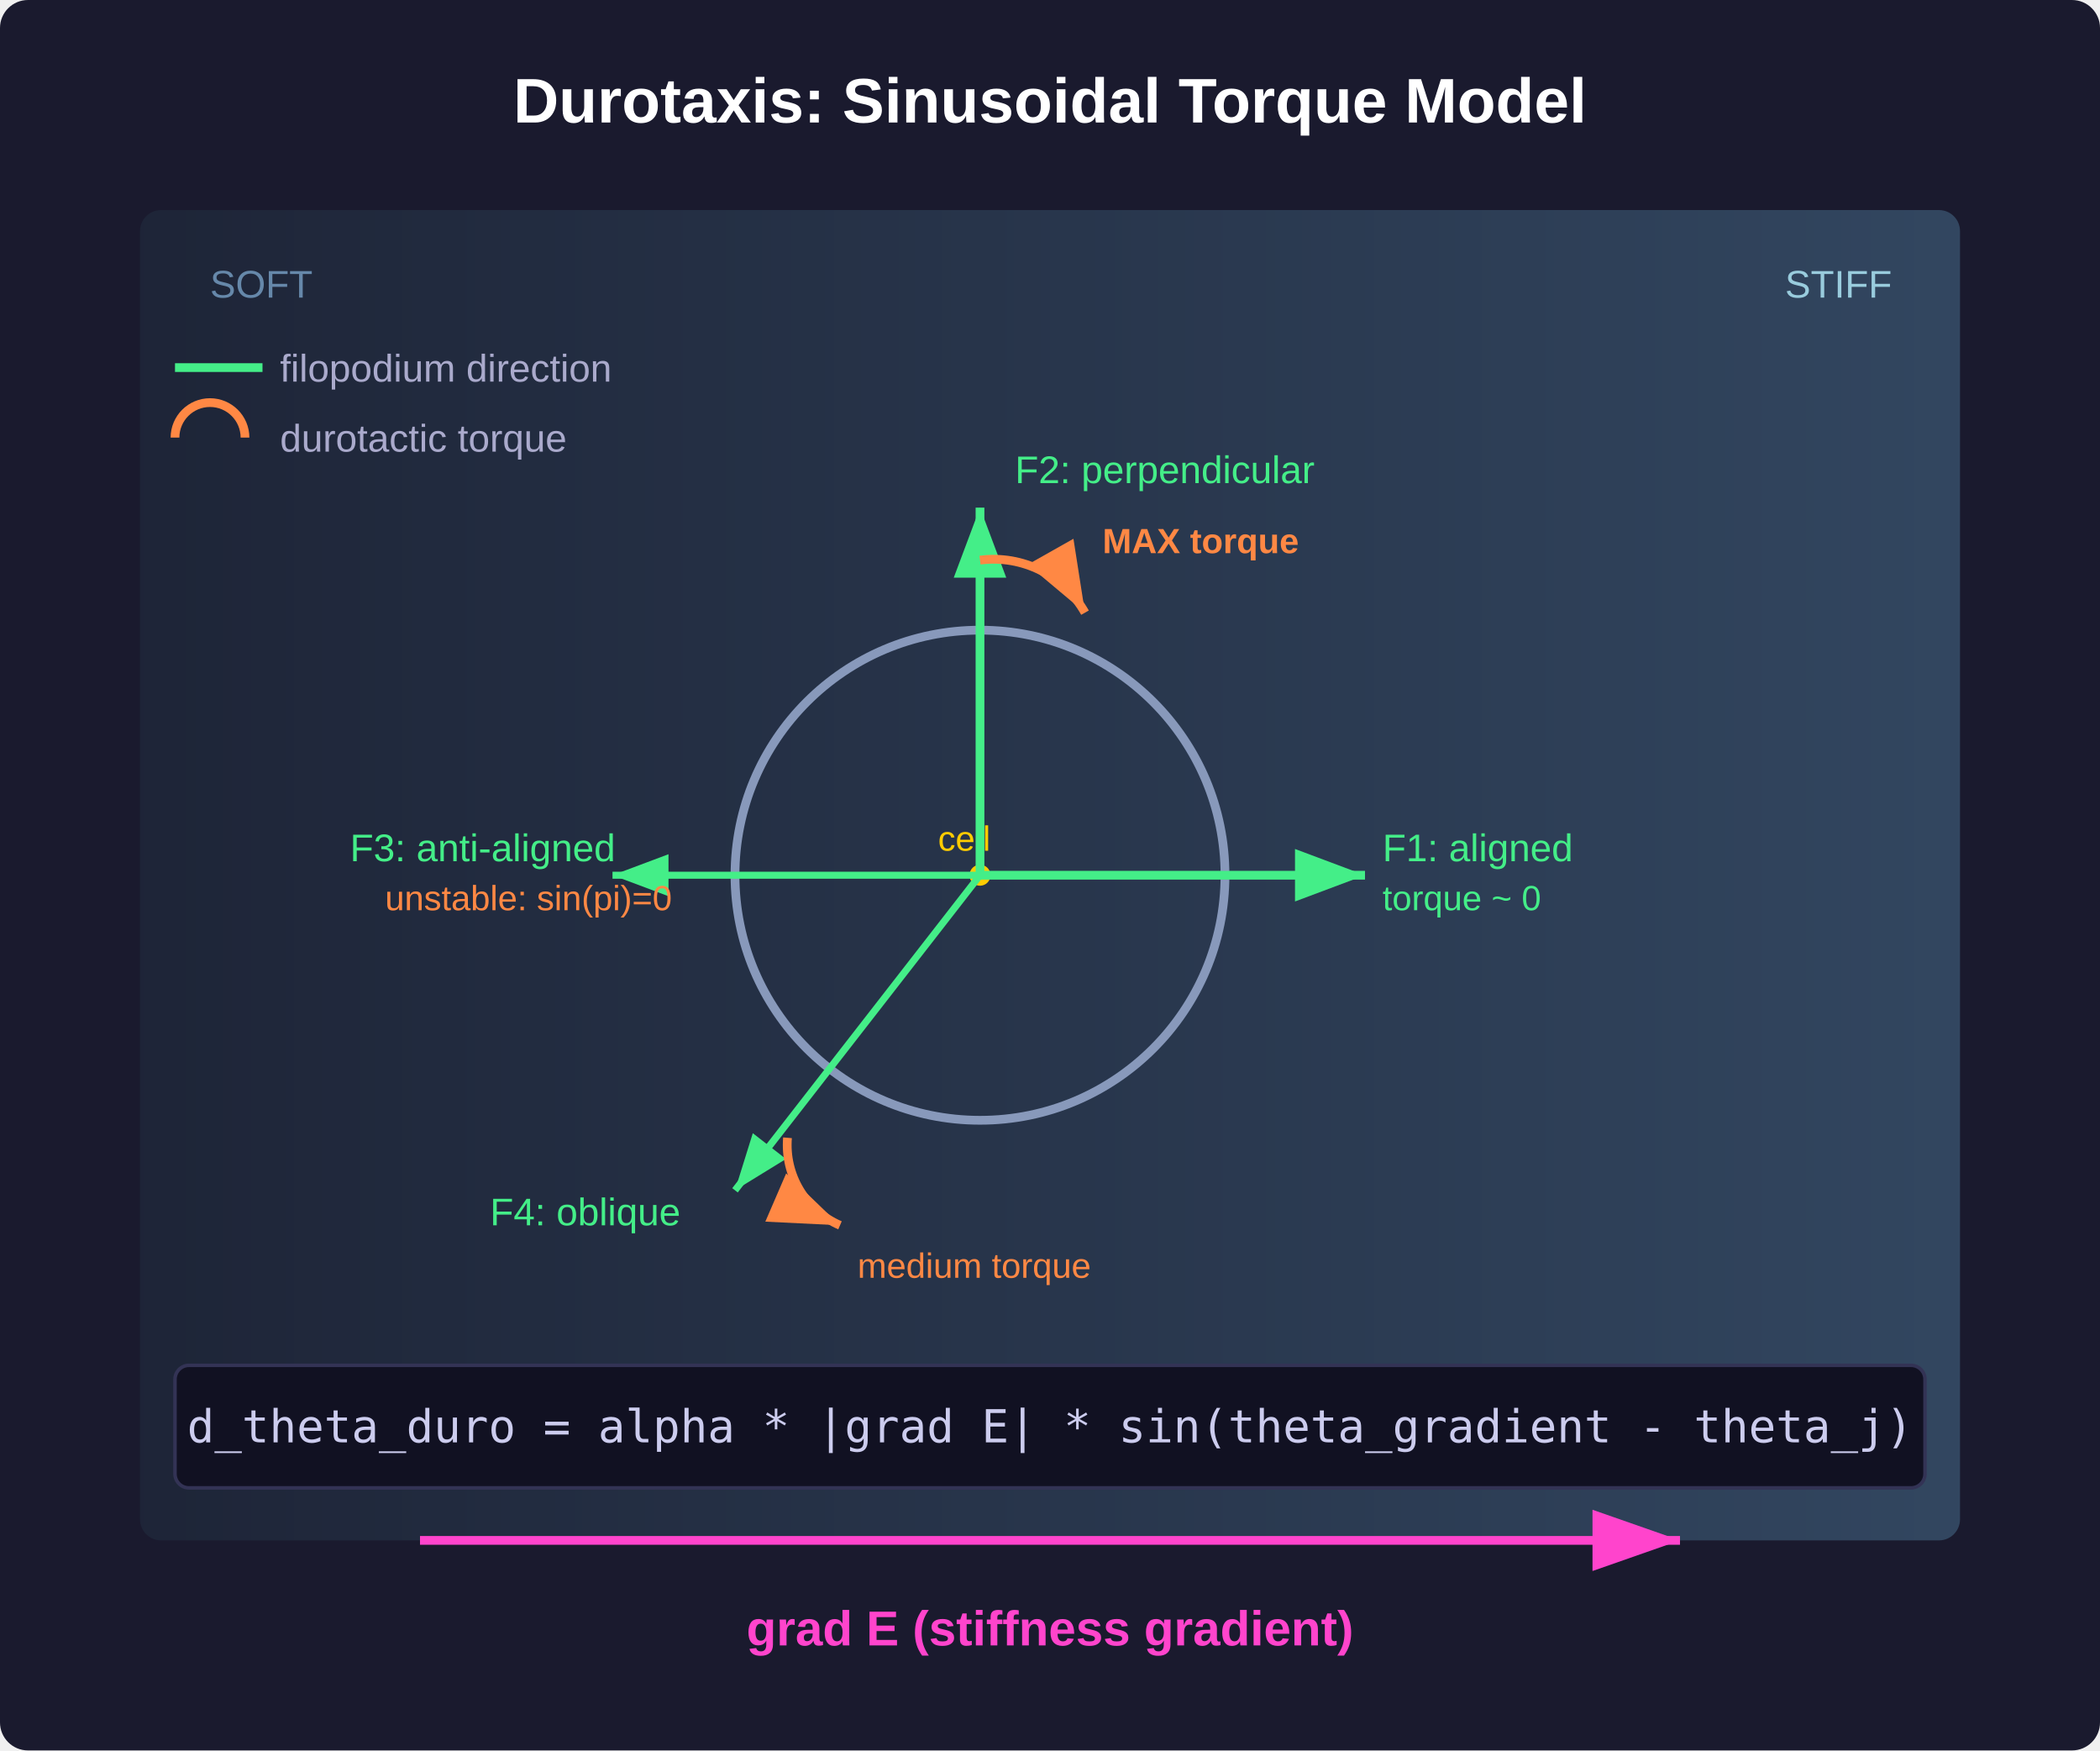
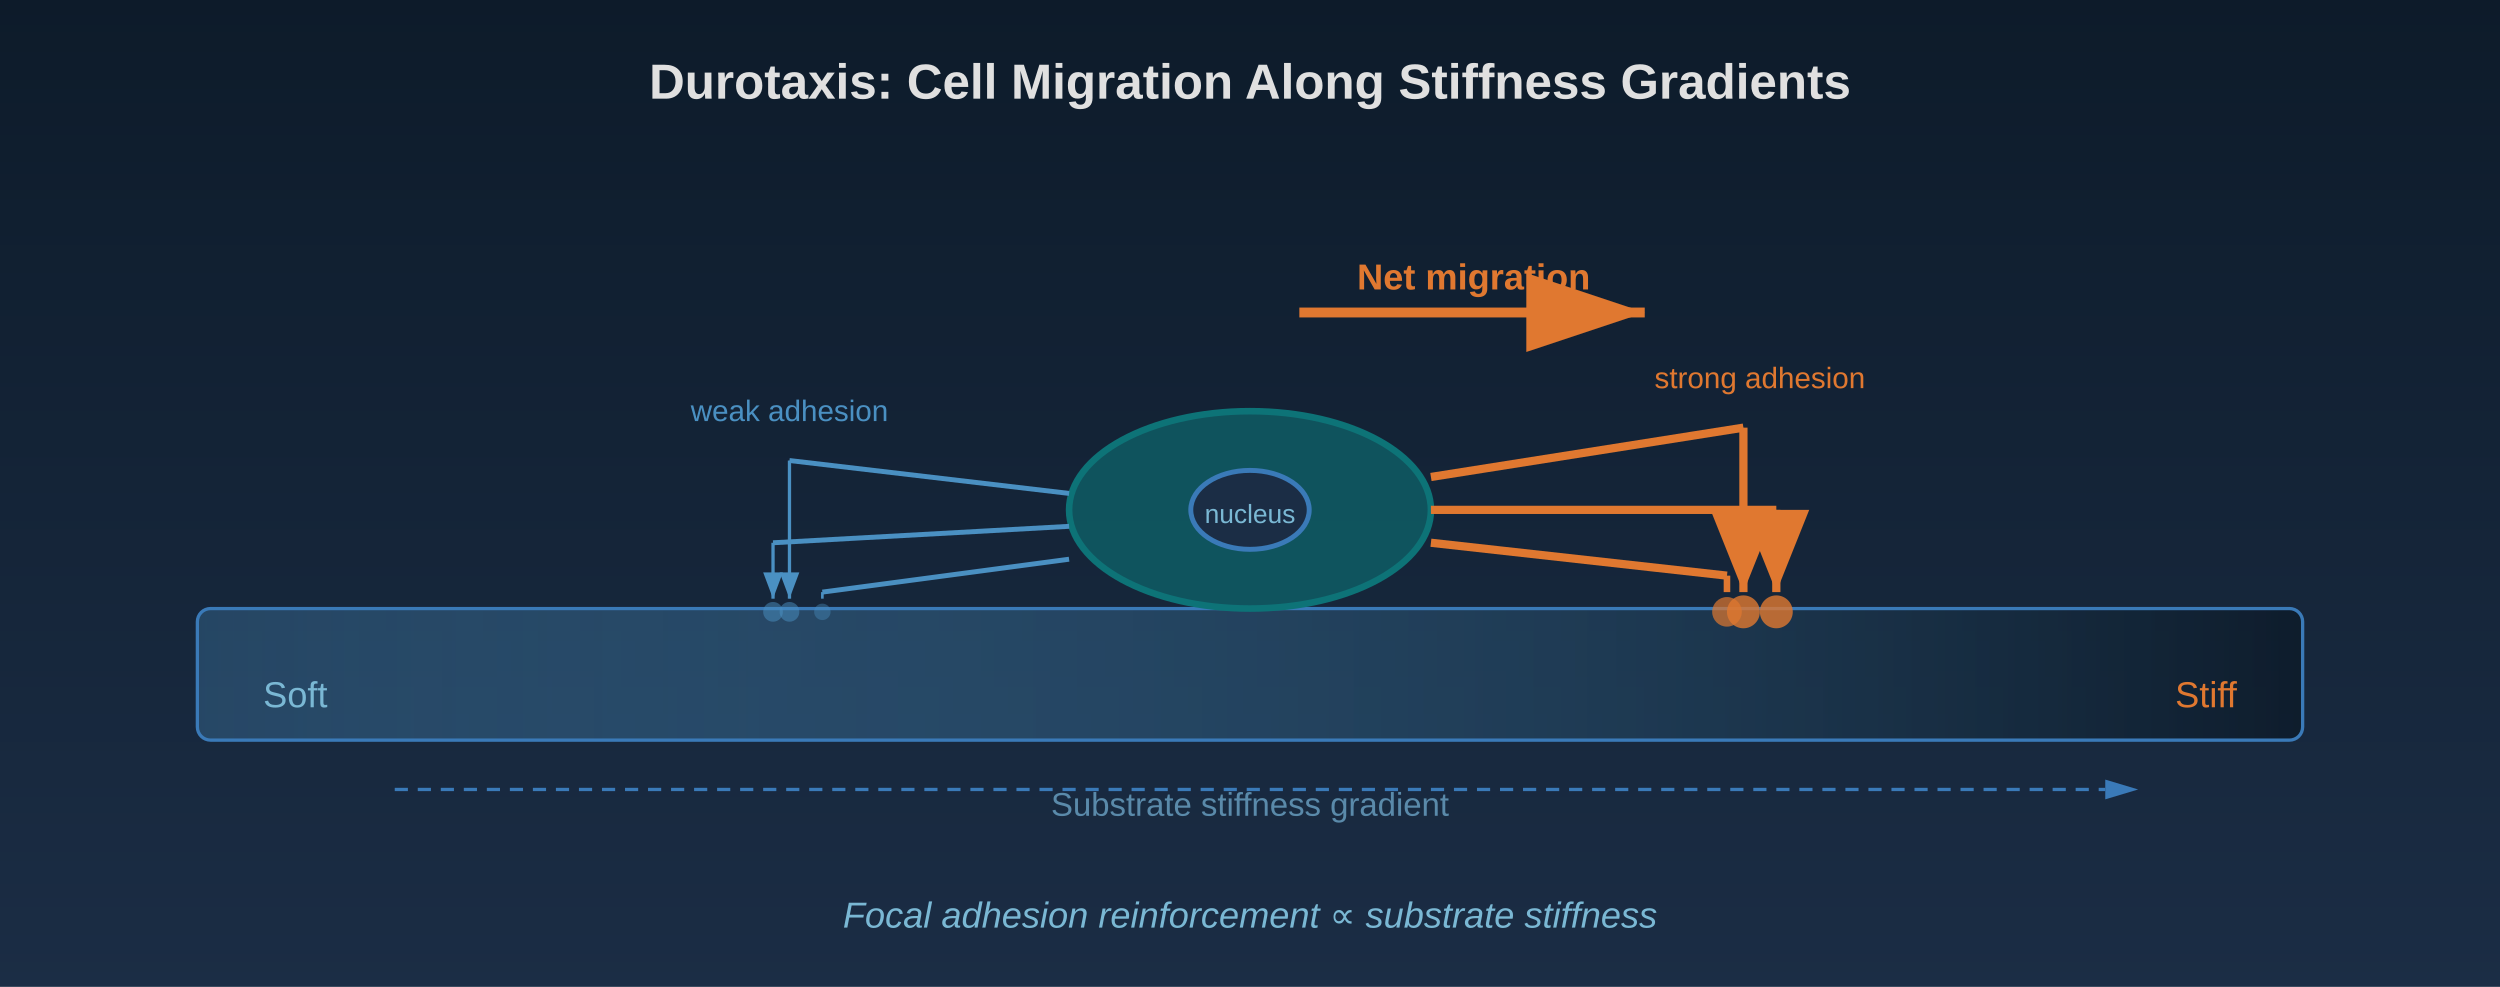
- <svg xmlns="http://www.w3.org/2000/svg" width="600" height="500" viewBox="0 0 600 500">
+ <svg xmlns="http://www.w3.org/2000/svg" width="760" height="300" viewBox="0 0 760 300">
  <defs>
-     <marker id="arrMagenta" markerWidth="10" markerHeight="7" refX="10" refY="3.5" orient="auto">
-       <polygon points="0 0, 10 3.5, 0 7" fill="#ff44cc" />
+     <linearGradient id="bg" x1="0" y1="0" x2="0" y2="1">
+       <stop offset="0%" style="stop-color:#0d1b2a" />
+       <stop offset="100%" style="stop-color:#1b2d45" />
+     </linearGradient>
+     <linearGradient id="stiffness" x1="0" y1="0" x2="1" y2="0">
+       <stop offset="0%" style="stop-color:#4a90c2;stop-opacity:0.3" />
+       <stop offset="100%" style="stop-color:#0d1b2a;stop-opacity:0.9" />
+     </linearGradient>
+     <marker id="arrThin" markerWidth="8" markerHeight="6" refX="8" refY="3" orient="auto">
+       <polygon points="0 0,8 3,0 6" style="fill:#4a90c2" />
    </marker>
-     <marker id="arrOrange" markerWidth="8" markerHeight="6" refX="8" refY="3" orient="auto">
-       <polygon points="0 0, 8 3, 0 6" fill="#ff8844" />
+     <marker id="arrThick" markerWidth="10" markerHeight="8" refX="10" refY="4" orient="auto">
+       <polygon points="0 0,10 4,0 8" style="fill:#e07830" />
    </marker>
-     <marker id="arrCyanD" markerWidth="10" markerHeight="7" refX="10" refY="3.5" orient="auto">
-       <polygon points="0 0, 10 3.5, 0 7" fill="#00ddff" />
+     <marker id="arrNet" markerWidth="12" markerHeight="8" refX="12" refY="4" orient="auto">
+       <polygon points="0 0,12 4,0 8" style="fill:#e07830" />
    </marker>
-     <marker id="arrGreenD" markerWidth="8" markerHeight="6" refX="8" refY="3" orient="auto">
-       <polygon points="0 0, 8 3, 0 6" fill="#44ee88" />
-     </marker>
-     <linearGradient id="stiffnessGrad" x1="0%" y1="0%" x2="100%" y2="0%">
-       <stop offset="0%" style="stop-color:#223344;stop-opacity:1" />
-       <stop offset="100%" style="stop-color:#5588aa;stop-opacity:1" />
-     </linearGradient>
  </defs>
-   <rect width="600" height="500" fill="#1a1a2e" rx="8" />
-   <rect x="40" y="60" width="520" height="380" fill="url(#stiffnessGrad)" rx="6" opacity="0.4" />
-   <text x="60" y="85" fill="#6688aa" font-family="Arial, sans-serif" font-size="11">SOFT</text>
-   <text x="510" y="85" fill="#99ccdd" font-family="Arial, sans-serif" font-size="11">STIFF</text>
-   <text x="300" y="35" text-anchor="middle" fill="#ffffff" font-family="Arial, sans-serif" font-size="18" font-weight="bold">Durotaxis: Sinusoidal Torque Model</text>
-   <line x1="120" y1="440" x2="480" y2="440" stroke="#ff44cc" stroke-width="2.5" marker-end="url(#arrMagenta)" />
-   <text x="300" y="470" text-anchor="middle" fill="#ff44cc" font-family="Arial, sans-serif" font-size="14" font-weight="bold">grad E (stiffness gradient)</text>
-   <circle cx="280" cy="250" r="70" fill="none" stroke="#8899bb" stroke-width="2.5" />
-   <circle cx="280" cy="250" r="3" fill="#ffcc00" />
-   <text x="268" y="243" fill="#ffcc00" font-family="Arial, sans-serif" font-size="10">cell</text>
-   <line x1="280" y1="250" x2="390" y2="250" stroke="#44ee88" stroke-width="2.5" marker-end="url(#arrGreenD)" />
-   <text x="395" y="246" fill="#44ee88" font-family="Arial, sans-serif" font-size="11">F1: aligned</text>
-   <text x="395" y="260" fill="#44ee88" font-family="Arial, sans-serif" font-size="10">torque ~ 0</text>
-   <line x1="280" y1="250" x2="280" y2="145" stroke="#44ee88" stroke-width="2.5" marker-end="url(#arrGreenD)" />
-   <text x="290" y="138" fill="#44ee88" font-family="Arial, sans-serif" font-size="11">F2: perpendicular</text>
-   <path d="M 280 160 A 30 30 0 0 1 310 175" fill="none" stroke="#ff8844" stroke-width="2.5" marker-end="url(#arrOrange)" />
-   <text x="315" y="158" fill="#ff8844" font-family="Arial, sans-serif" font-size="10" font-weight="bold">MAX torque</text>
-   <line x1="280" y1="250" x2="175" y2="250" stroke="#44ee88" stroke-width="2" marker-end="url(#arrGreenD)" />
-   <text x="100" y="246" fill="#44ee88" font-family="Arial, sans-serif" font-size="11">F3: anti-aligned</text>
-   <text x="110" y="260" fill="#ff8844" font-family="Arial, sans-serif" font-size="10">unstable: sin(pi)=0</text>
-   <line x1="280" y1="250" x2="210" y2="340" stroke="#44ee88" stroke-width="2" marker-end="url(#arrGreenD)" />
-   <text x="140" y="350" fill="#44ee88" font-family="Arial, sans-serif" font-size="11">F4: oblique</text>
-   <path d="M 225 325 A 25 25 0 0 0 240 350" fill="none" stroke="#ff8844" stroke-width="2.5" marker-end="url(#arrOrange)" />
-   <text x="245" y="365" fill="#ff8844" font-family="Arial, sans-serif" font-size="10">medium torque</text>
-   <rect x="50" y="390" width="500" height="35" fill="#111122" rx="4" stroke="#333355" stroke-width="1" />
-   <text x="300" y="412" text-anchor="middle" fill="#ccccee" font-family="monospace" font-size="13">d_theta_duro = alpha * |grad E| * sin(theta_gradient - theta_j)</text>
-   <line x1="50" y1="105" x2="75" y2="105" stroke="#44ee88" stroke-width="2.5" />
-   <text x="80" y="109" fill="#aaaacc" font-family="Arial, sans-serif" font-size="11">filopodium direction</text>
-   <path d="M 50 125 A 10 10 0 0 1 70 125" fill="none" stroke="#ff8844" stroke-width="2.5" />
-   <text x="80" y="129" fill="#aaaacc" font-family="Arial, sans-serif" font-size="11">durotactic torque</text>
+   <rect width="760" height="300" style="fill:url(#bg)" />
+   <rect x="60" y="185" width="640" height="40" rx="4" style="fill:url(#stiffness);stroke:#3a7ab8;stroke-width:1" />
+   <text x="80" y="215" style="font-family:Arial,sans-serif;font-size:11px;fill:#7ab8d4;text-anchor:start">Soft</text>
+   <text x="680" y="215" style="font-family:Arial,sans-serif;font-size:11px;fill:#e07830;text-anchor:end">Stiff</text>
+   <text x="380" y="248" style="font-family:Arial,sans-serif;font-size:10px;fill:#5a8aaa;text-anchor:middle">Substrate stiffness gradient</text>
+   <line x1="120" y1="240" x2="640" y2="240" style="stroke:#3a7ab8;stroke-width:1;stroke-dasharray:4,3" />
+   <polygon points="640,237 650,240 640,243" style="fill:#3a7ab8" />
+   <ellipse cx="380" cy="155" rx="55" ry="30" style="fill:#0d7377;fill-opacity:0.6;stroke:#0d7377;stroke-width:2" />
+   <ellipse cx="380" cy="155" rx="18" ry="12" style="fill:#1b2d45;stroke:#3a7ab8;stroke-width:1.5" />
+   <text x="380" y="159" style="font-family:Arial,sans-serif;font-size:8px;fill:#7ab8d4;text-anchor:middle">nucleus</text>
+   <line x1="325" y1="150" x2="240" y2="140" style="stroke:#4a90c2;stroke-width:1.5" />
+   <line x1="325" y1="160" x2="235" y2="165" style="stroke:#4a90c2;stroke-width:1.5" />
+   <line x1="325" y1="170" x2="250" y2="180" style="stroke:#4a90c2;stroke-width:1.5" />
+   <line x1="240" y1="140" x2="240" y2="182" style="stroke:#4a90c2;stroke-width:1;marker-end:url(#arrThin)" />
+   <line x1="235" y1="165" x2="235" y2="182" style="stroke:#4a90c2;stroke-width:1;marker-end:url(#arrThin)" />
+   <line x1="250" y1="180" x2="250" y2="182" style="stroke:#4a90c2;stroke-width:0.8" />
+   <line x1="435" y1="145" x2="530" y2="130" style="stroke:#e07830;stroke-width:2.5" />
+   <line x1="435" y1="155" x2="540" y2="155" style="stroke:#e07830;stroke-width:2.5" />
+   <line x1="435" y1="165" x2="525" y2="175" style="stroke:#e07830;stroke-width:2.5" />
+   <line x1="530" y1="130" x2="530" y2="180" style="stroke:#e07830;stroke-width:2.5;marker-end:url(#arrThick)" />
+   <line x1="540" y1="155" x2="540" y2="180" style="stroke:#e07830;stroke-width:2.5;marker-end:url(#arrThick)" />
+   <line x1="525" y1="175" x2="525" y2="180" style="stroke:#e07830;stroke-width:2" />
+   <circle cx="240" cy="186" r="3" style="fill:#4a90c2;fill-opacity:0.5" />
+   <circle cx="235" cy="186" r="3" style="fill:#4a90c2;fill-opacity:0.5" />
+   <circle cx="250" cy="186" r="2.5" style="fill:#4a90c2;fill-opacity:0.4" />
+   <circle cx="530" cy="186" r="5" style="fill:#e07830;fill-opacity:0.8" />
+   <circle cx="540" cy="186" r="5" style="fill:#e07830;fill-opacity:0.8" />
+   <circle cx="525" cy="186" r="4.5" style="fill:#e07830;fill-opacity:0.7" />
+   <text x="240" y="128" style="font-family:Arial,sans-serif;font-size:9px;fill:#4a90c2;text-anchor:middle">weak adhesion</text>
+   <text x="535" y="118" style="font-family:Arial,sans-serif;font-size:9px;fill:#e07830;text-anchor:middle">strong adhesion</text>
+   <line x1="395" y1="95" x2="500" y2="95" style="stroke:#e07830;stroke-width:3;marker-end:url(#arrNet)" />
+   <text x="448" y="88" style="font-family:Arial,sans-serif;font-size:11px;fill:#e07830;text-anchor:middle;font-weight:bold">Net migration</text>
+   <text x="380" y="30" style="font-family:Arial,sans-serif;font-size:15px;fill:#e0e0e0;text-anchor:middle;font-weight:bold">Durotaxis: Cell Migration Along Stiffness Gradients</text>
+   <text x="380" y="282" style="font-family:Arial,sans-serif;font-size:11px;fill:#7ab8d4;text-anchor:middle;font-style:italic">Focal adhesion reinforcement ∝ substrate stiffness</text>
</svg>
